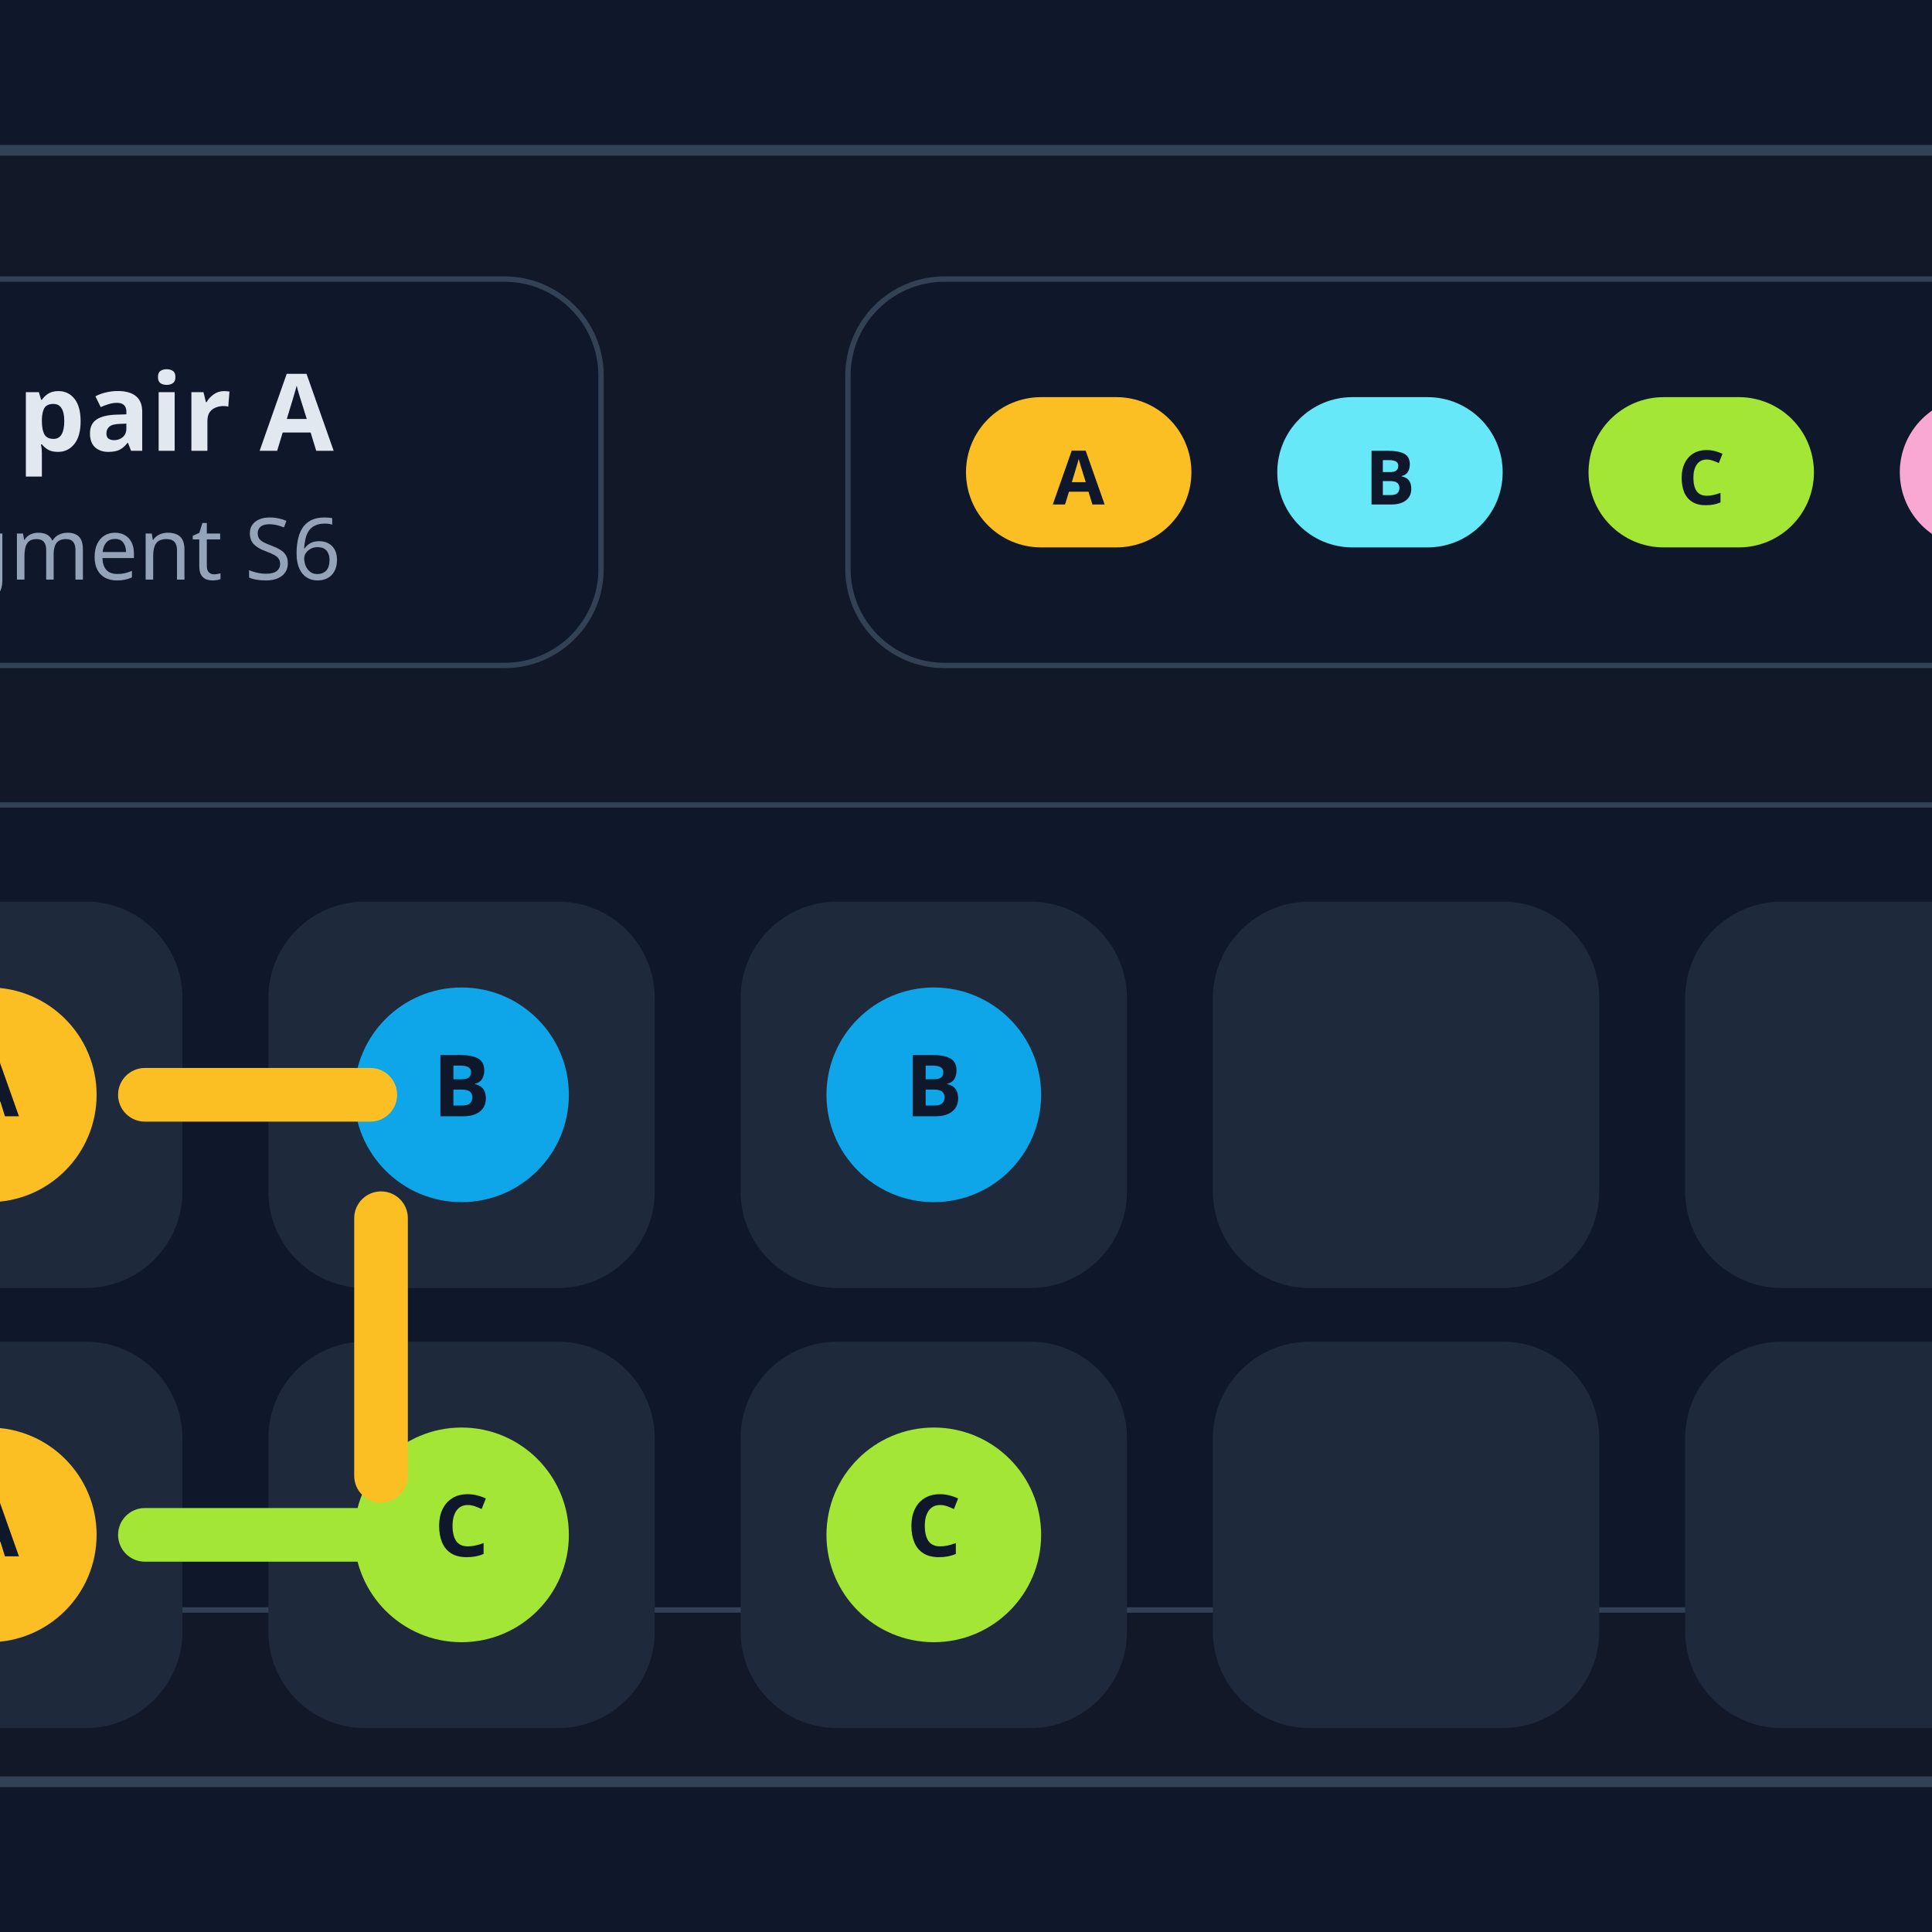
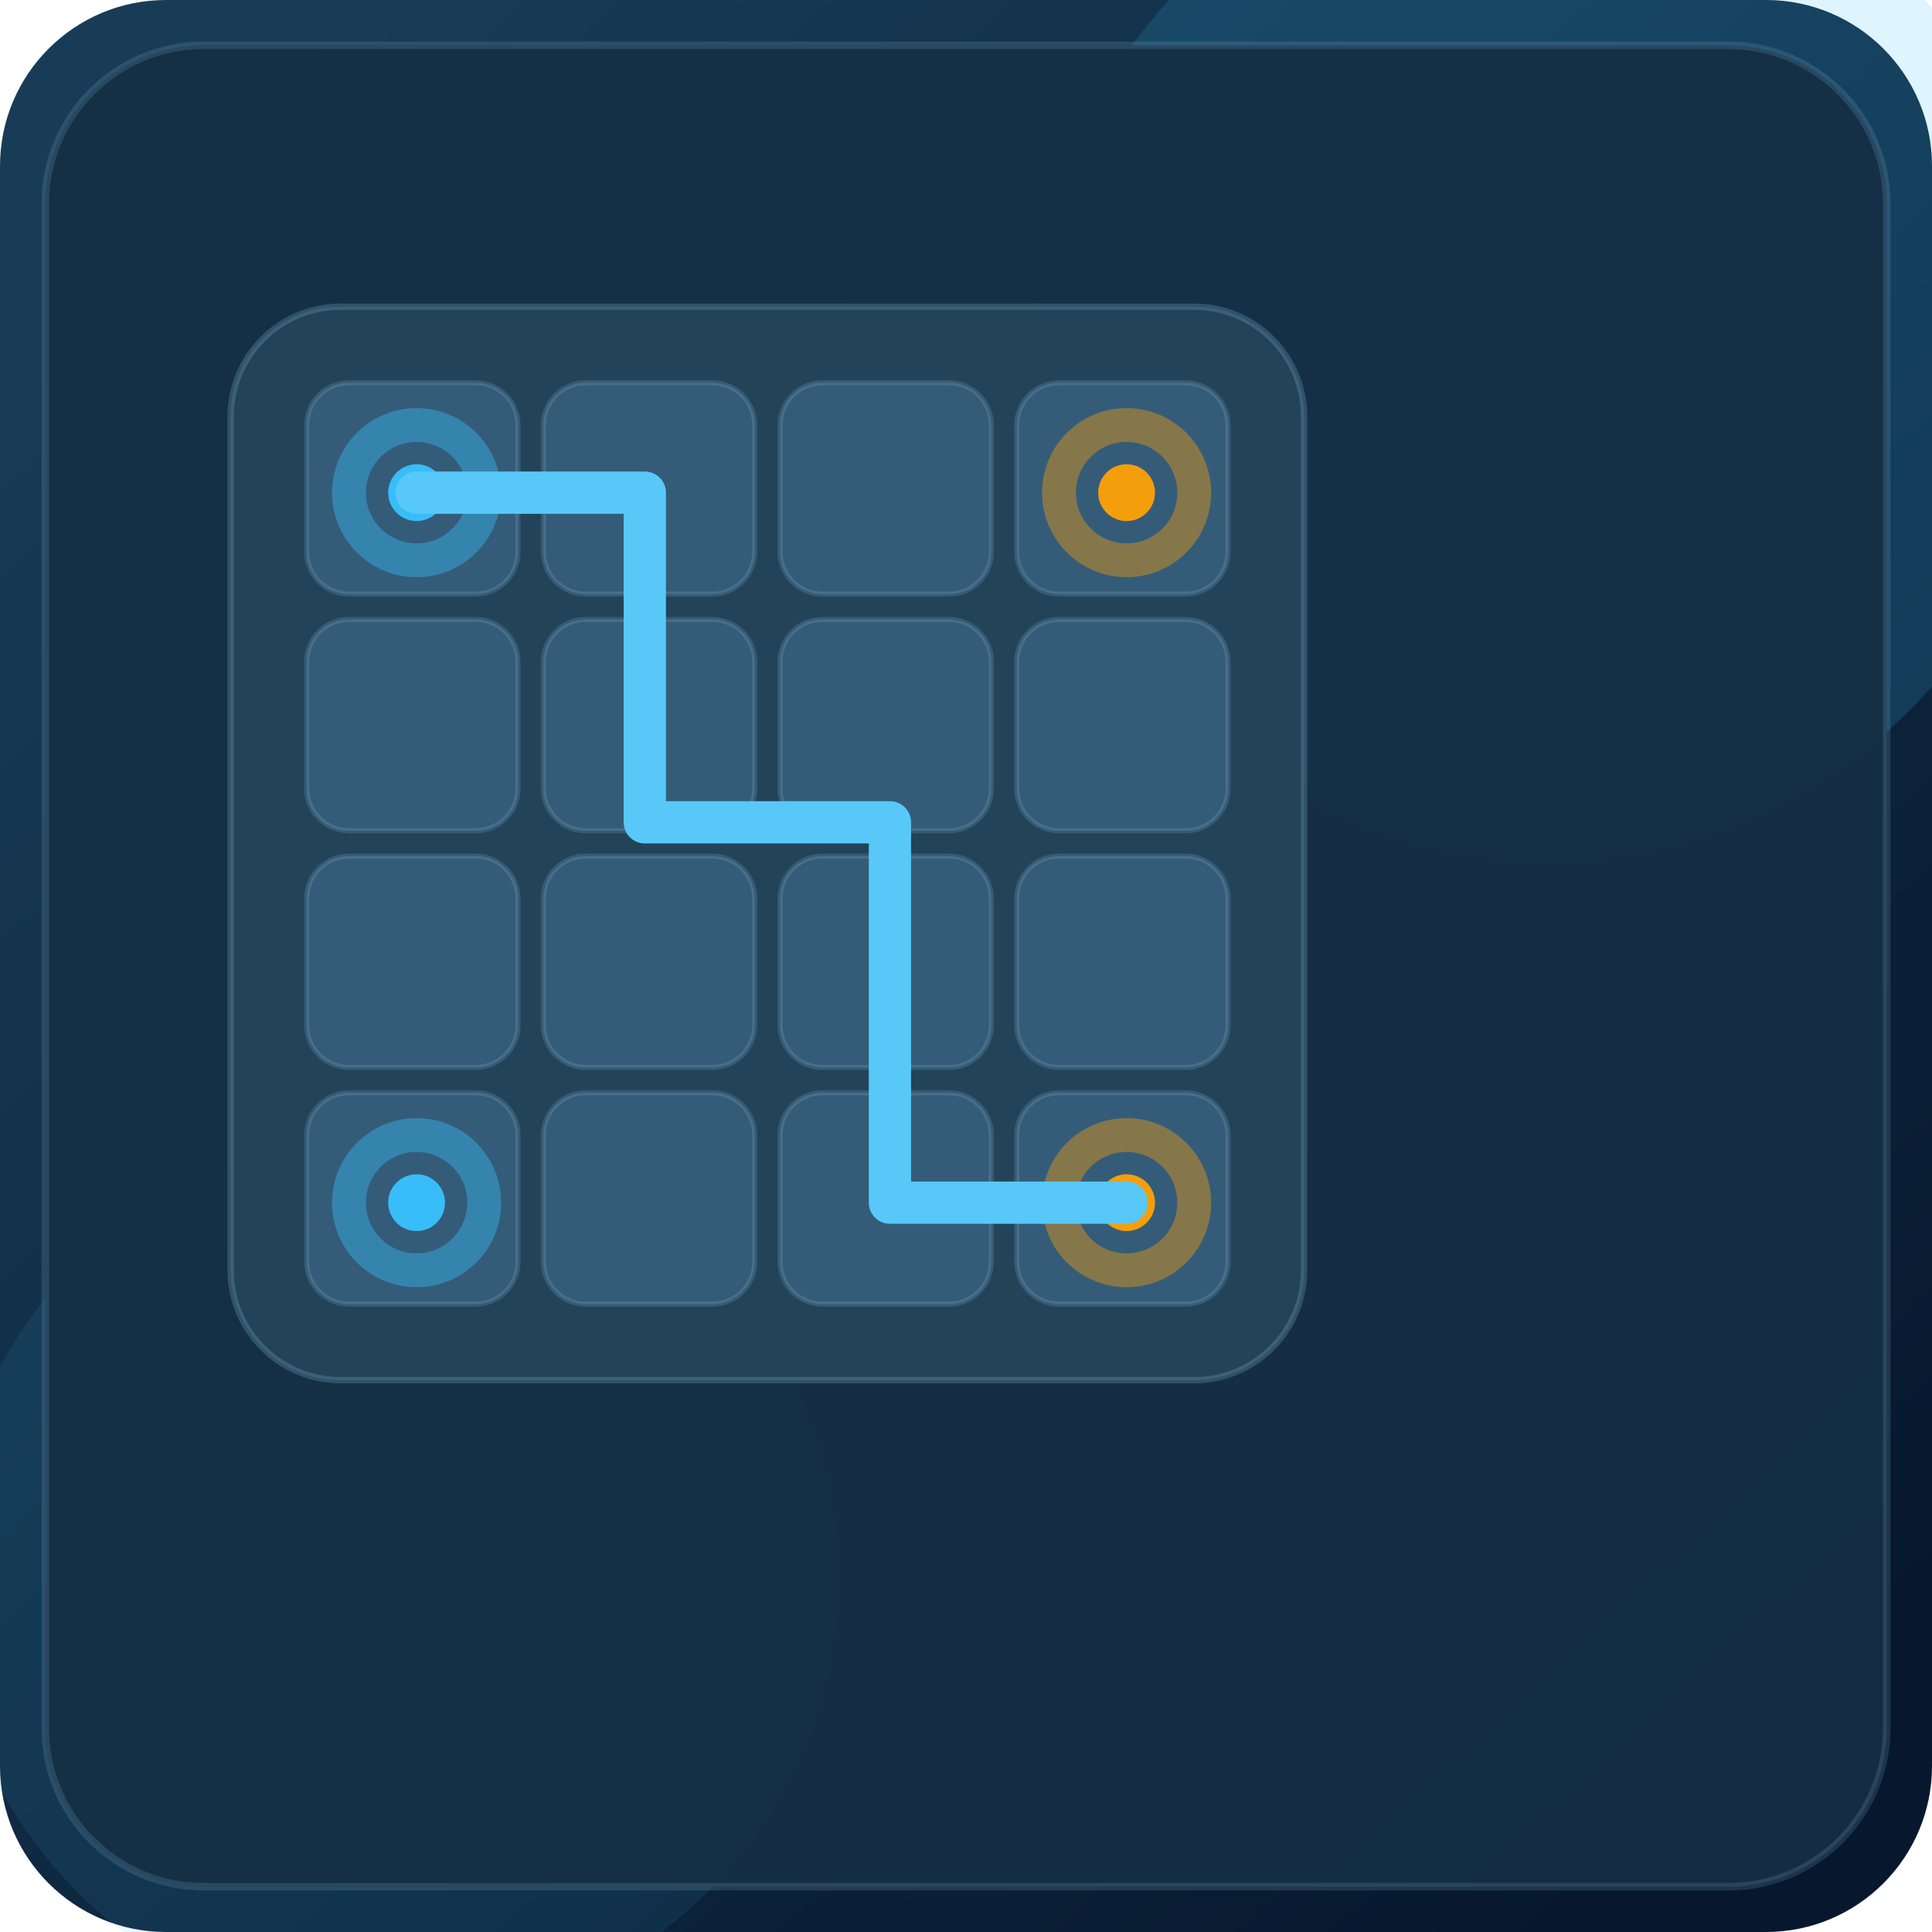
- <svg xmlns="http://www.w3.org/2000/svg" width="360" height="360" viewBox="140 0 360 360" fill="none">
-   <rect width="640" height="360" rx="36" fill="#0F172A" />
-   <rect x="28" y="28" width="584" height="304" rx="28" fill="#111827" stroke="#334155" stroke-width="2" />
-   <rect x="52" y="52" width="200" height="72" rx="18" fill="#0F172A" stroke="#334155" />
-   <text x="76" y="84" fill="#E2E8F0" font-family="sans-serif" font-size="20" font-weight="700">Active pair A</text>
-   <text x="76" y="108" fill="#94A3B8" font-family="sans-serif" font-size="16">Next segment S6</text>
-   <g transform="translate(298 52)">
-     <rect width="290" height="72" rx="18" fill="#0F172A" stroke="#334155" />
-     <rect x="22" y="22" width="42" height="28" rx="14" fill="#FBBF24" />
-     <rect x="80" y="22" width="42" height="28" rx="14" fill="#67E8F9" />
-     <rect x="138" y="22" width="42" height="28" rx="14" fill="#A3E635" />
-     <rect x="196" y="22" width="42" height="28" rx="14" fill="#F9A8D4" />
-     <text x="43" y="42" fill="#0F172A" font-family="sans-serif" font-size="14" font-weight="700" text-anchor="middle">A</text>
-     <text x="101" y="42" fill="#0F172A" font-family="sans-serif" font-size="14" font-weight="700" text-anchor="middle">B</text>
-     <text x="159" y="42" fill="#0F172A" font-family="sans-serif" font-size="14" font-weight="700" text-anchor="middle">C</text>
-     <text x="217" y="42" fill="#0F172A" font-family="sans-serif" font-size="14" font-weight="700" text-anchor="middle">D</text>
-   </g>
-   <g transform="translate(84 150)">
-     <rect width="472" height="150" rx="26" fill="#0F172A" stroke="#334155" />
-     <g fill="#1E293B">
-       <rect x="18" y="18" width="72" height="72" rx="18" />
-       <rect x="106" y="18" width="72" height="72" rx="18" />
-       <rect x="194" y="18" width="72" height="72" rx="18" />
-       <rect x="282" y="18" width="72" height="72" rx="18" />
-       <rect x="370" y="18" width="72" height="72" rx="18" />
-       <rect x="18" y="100" width="72" height="72" rx="18" />
-       <rect x="106" y="100" width="72" height="72" rx="18" />
-       <rect x="194" y="100" width="72" height="72" rx="18" />
-       <rect x="282" y="100" width="72" height="72" rx="18" />
-       <rect x="370" y="100" width="72" height="72" rx="18" />
-     </g>
-     <rect x="34" y="34" width="40" height="40" rx="20" fill="#FBBF24" />
-     <rect x="34" y="116" width="40" height="40" rx="20" fill="#FBBF24" />
-     <rect x="122" y="34" width="40" height="40" rx="20" fill="#0EA5E9" />
-     <rect x="210" y="34" width="40" height="40" rx="20" fill="#0EA5E9" />
-     <rect x="122" y="116" width="40" height="40" rx="20" fill="#A3E635" />
-     <rect x="210" y="116" width="40" height="40" rx="20" fill="#A3E635" />
-     <rect x="78" y="49" width="52" height="10" rx="5" fill="#FBBF24" />
-     <rect x="78" y="131" width="52" height="10" rx="5" fill="#A3E635" />
-     <rect x="122" y="72" width="10" height="58" rx="5" fill="#FBBF24" />
-     <text x="54" y="58" fill="#0F172A" font-family="sans-serif" font-size="16" font-weight="700" text-anchor="middle">A</text>
-     <text x="54" y="140" fill="#0F172A" font-family="sans-serif" font-size="16" font-weight="700" text-anchor="middle">A</text>
-     <text x="142" y="58" fill="#0F172A" font-family="sans-serif" font-size="16" font-weight="700" text-anchor="middle">B</text>
-     <text x="230" y="58" fill="#0F172A" font-family="sans-serif" font-size="16" font-weight="700" text-anchor="middle">B</text>
-     <text x="142" y="140" fill="#0F172A" font-family="sans-serif" font-size="16" font-weight="700" text-anchor="middle">C</text>
-     <text x="230" y="140" fill="#0F172A" font-family="sans-serif" font-size="16" font-weight="700" text-anchor="middle">C</text>
+ <svg xmlns="http://www.w3.org/2000/svg" width="512" height="512" viewBox="0 0 512 512" fill="none">
+   <defs>
+     <linearGradient id="line-connect-background" x1="48" y1="36" x2="454" y2="474" gradientUnits="userSpaceOnUse">
+       <stop stop-color="#183c57" />
+       <stop offset="1" stop-color="#07182e" />
+     </linearGradient>
+   </defs>
+   <rect width="512" height="512" rx="44" fill="url(#line-connect-background)" />
+   <circle cx="410" cy="92" r="136" fill="rgba(56, 189, 248, 0.16)" />
+   <circle cx="104" cy="418" r="118" fill="rgba(56, 189, 248, 0.09)" />
+   <rect x="12" y="12" width="488" height="488" rx="42" fill="rgba(22, 47, 68, 0.94)" stroke="rgba(147, 204, 234, 0.16)" stroke-width="2" />
+   <g transform="translate(256 256) scale(1.12) translate(-256 -256)">
+     <rect x="82" y="100" width="254" height="254" rx="26" fill="rgba(36, 68, 90, 0.96)" stroke="rgba(147, 204, 234, 0.22)" stroke-width="1.5" />
+     <rect x="100" y="118" width="50" height="50" rx="10" fill="#345c79" stroke="rgba(147, 204, 234, 0.18)" stroke-width="1.2" />
+     <circle cx="126" cy="144" r="16" fill="none" stroke="rgba(56, 189, 248, 0.42)" stroke-width="8" />
+     <circle cx="126" cy="144" r="6.72" fill="#38bdf8" />
+     <rect x="156" y="118" width="50" height="50" rx="10" fill="#345c79" stroke="rgba(147, 204, 234, 0.18)" stroke-width="1.2" />
+     <rect x="212" y="118" width="50" height="50" rx="10" fill="#345c79" stroke="rgba(147, 204, 234, 0.18)" stroke-width="1.2" />
+     <rect x="268" y="118" width="50" height="50" rx="10" fill="#345c79" stroke="rgba(147, 204, 234, 0.18)" stroke-width="1.2" />
+     <circle cx="294" cy="144" r="16" fill="none" stroke="rgba(245, 158, 11, 0.42)" stroke-width="8" />
+     <circle cx="294" cy="144" r="6.72" fill="#f59e0b" />
+     <rect x="100" y="174" width="50" height="50" rx="10" fill="#345c79" stroke="rgba(147, 204, 234, 0.18)" stroke-width="1.2" />
+     <rect x="156" y="174" width="50" height="50" rx="10" fill="#345c79" stroke="rgba(147, 204, 234, 0.18)" stroke-width="1.2" />
+     <rect x="212" y="174" width="50" height="50" rx="10" fill="#345c79" stroke="rgba(147, 204, 234, 0.18)" stroke-width="1.2" />
+     <rect x="268" y="174" width="50" height="50" rx="10" fill="#345c79" stroke="rgba(147, 204, 234, 0.18)" stroke-width="1.2" />
+     <rect x="100" y="230" width="50" height="50" rx="10" fill="#345c79" stroke="rgba(147, 204, 234, 0.18)" stroke-width="1.2" />
+     <rect x="156" y="230" width="50" height="50" rx="10" fill="#345c79" stroke="rgba(147, 204, 234, 0.18)" stroke-width="1.2" />
+     <rect x="212" y="230" width="50" height="50" rx="10" fill="#345c79" stroke="rgba(147, 204, 234, 0.18)" stroke-width="1.2" />
+     <rect x="268" y="230" width="50" height="50" rx="10" fill="#345c79" stroke="rgba(147, 204, 234, 0.18)" stroke-width="1.2" />
+     <rect x="100" y="286" width="50" height="50" rx="10" fill="#345c79" stroke="rgba(147, 204, 234, 0.18)" stroke-width="1.2" />
+     <circle cx="126" cy="312" r="16" fill="none" stroke="rgba(56, 189, 248, 0.42)" stroke-width="8" />
+     <circle cx="126" cy="312" r="6.72" fill="#38bdf8" />
+     <rect x="156" y="286" width="50" height="50" rx="10" fill="#345c79" stroke="rgba(147, 204, 234, 0.18)" stroke-width="1.2" />
+     <rect x="212" y="286" width="50" height="50" rx="10" fill="#345c79" stroke="rgba(147, 204, 234, 0.18)" stroke-width="1.2" />
+     <rect x="268" y="286" width="50" height="50" rx="10" fill="#345c79" stroke="rgba(147, 204, 234, 0.18)" stroke-width="1.2" />
+     <circle cx="294" cy="312" r="16" fill="none" stroke="rgba(245, 158, 11, 0.42)" stroke-width="8" />
+     <circle cx="294" cy="312" r="6.72" fill="#f59e0b" />
+     <path d="M126 144 L180 144 L180 222 L238 222 L238 312 L294 312" fill="none" stroke="#58c8f9" stroke-linecap="round" stroke-linejoin="round" stroke-width="10" />
  </g>
</svg>
